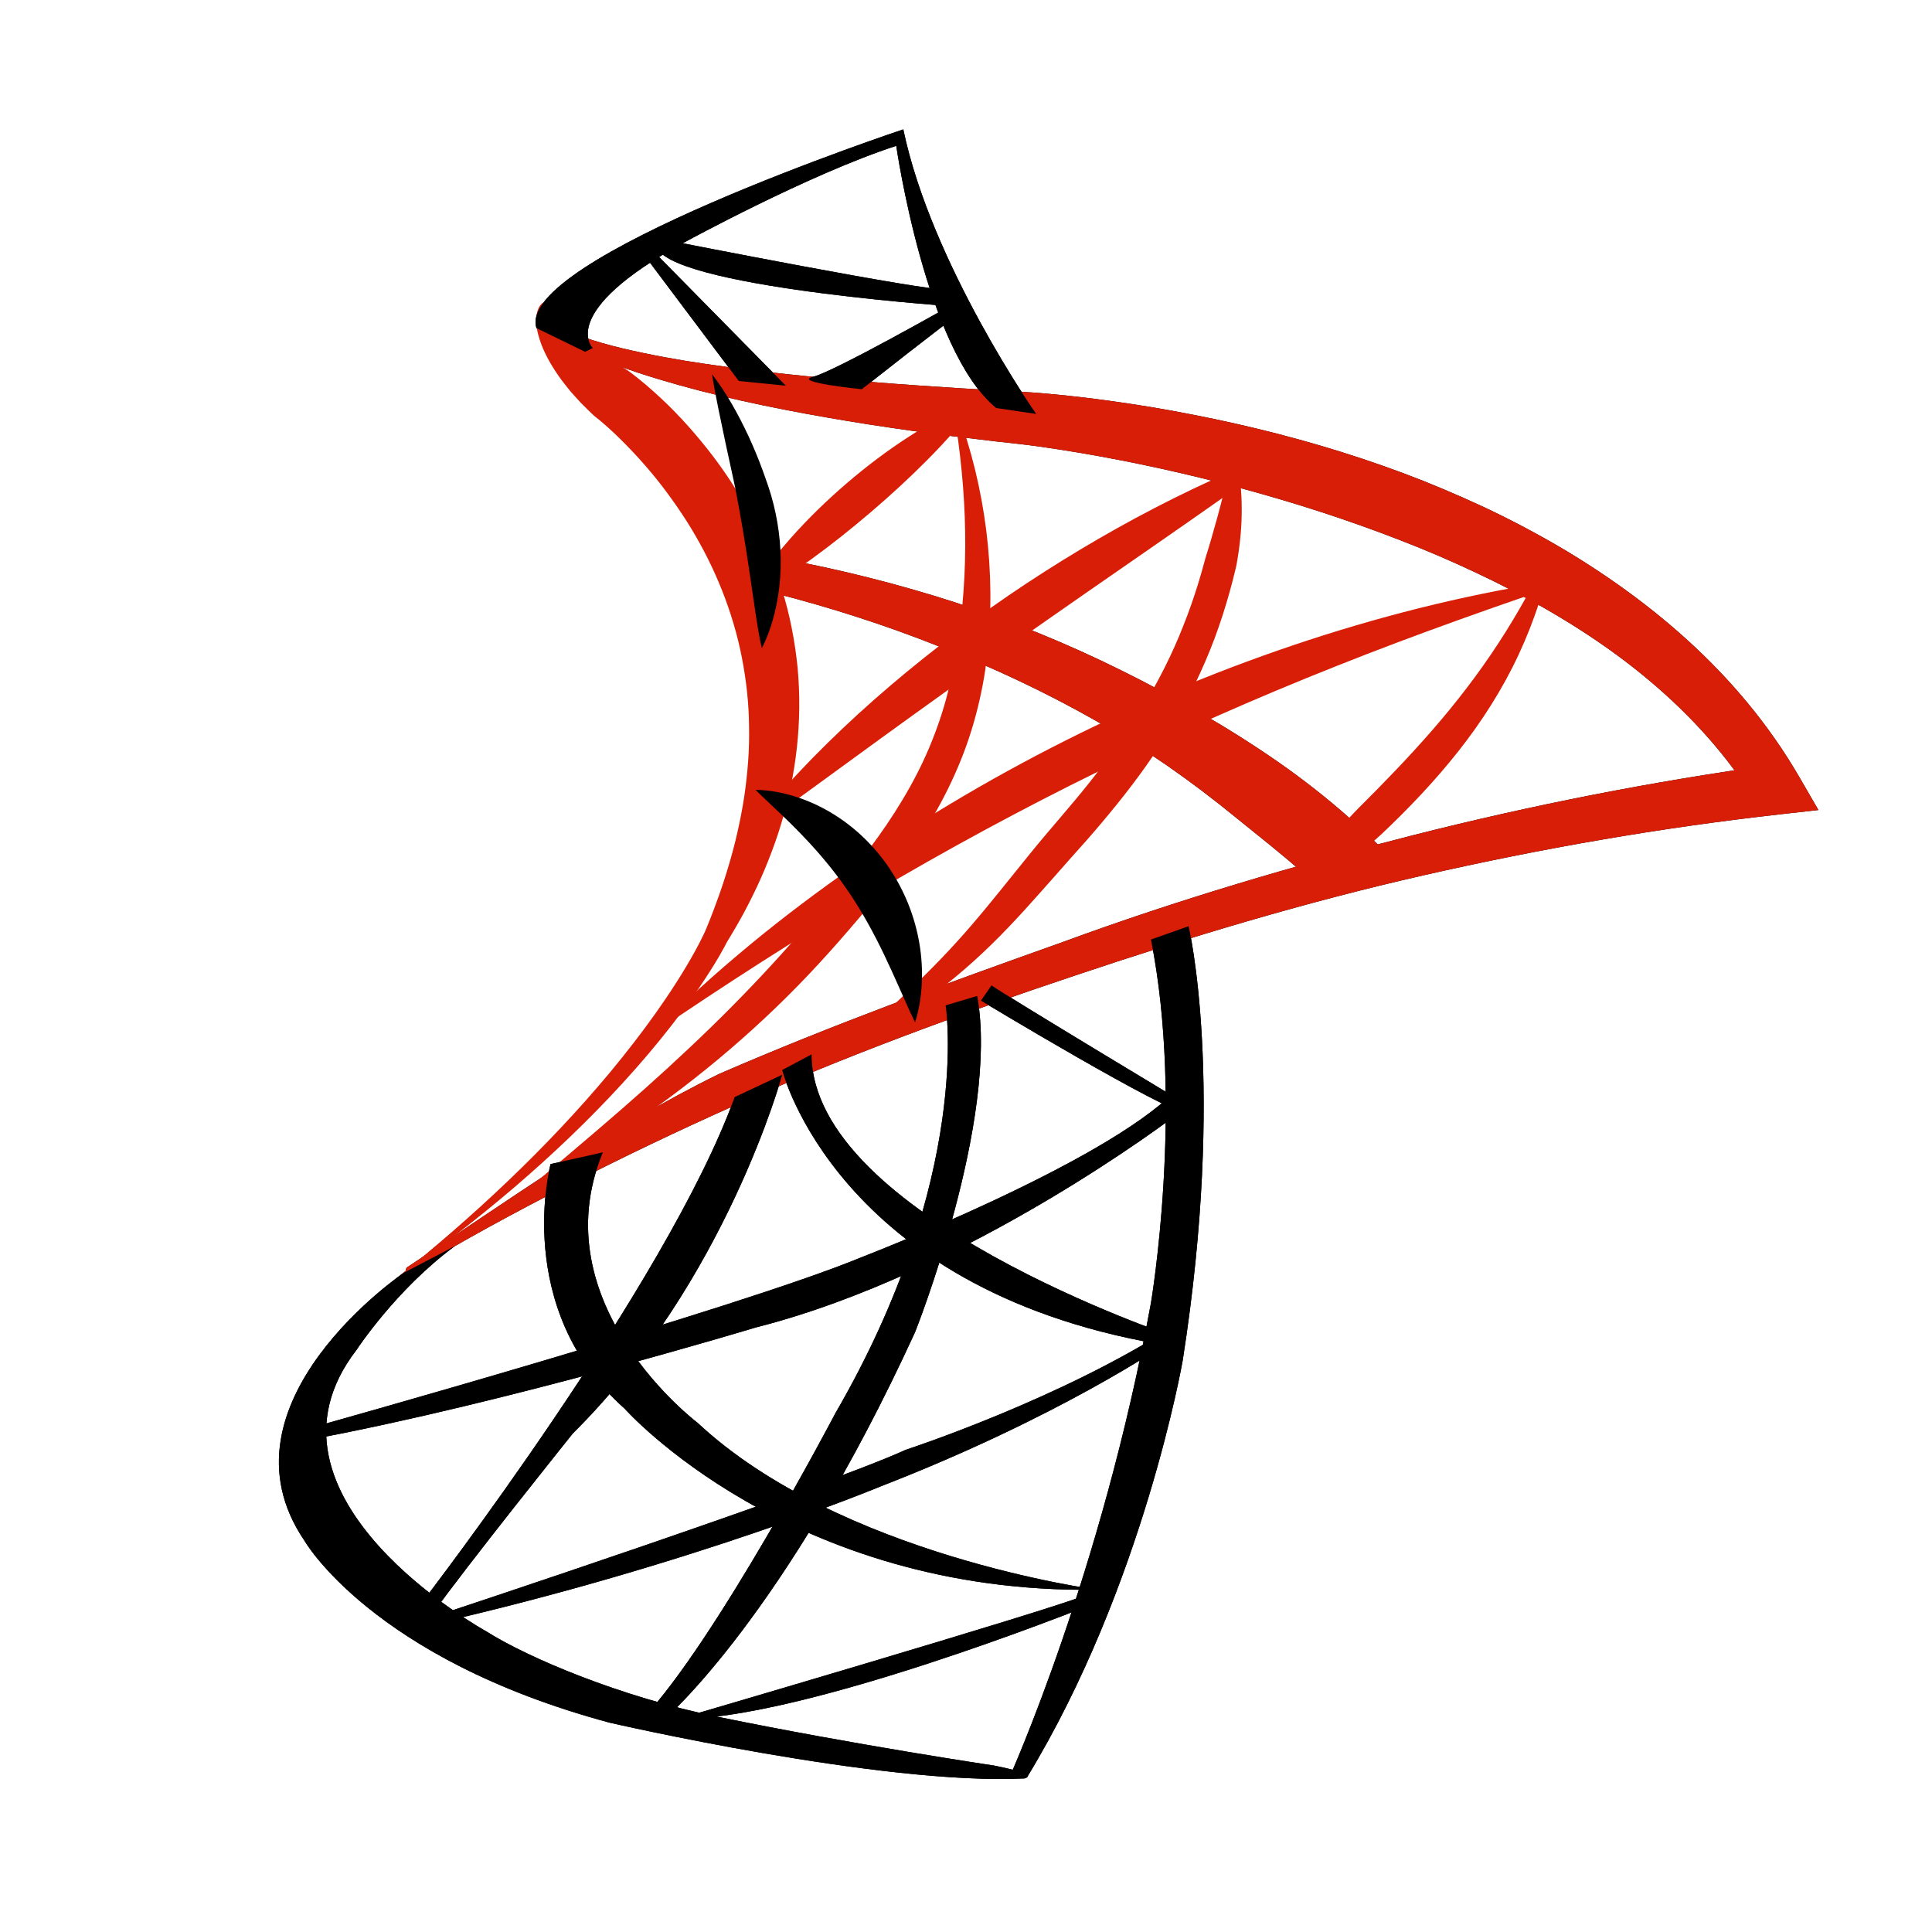
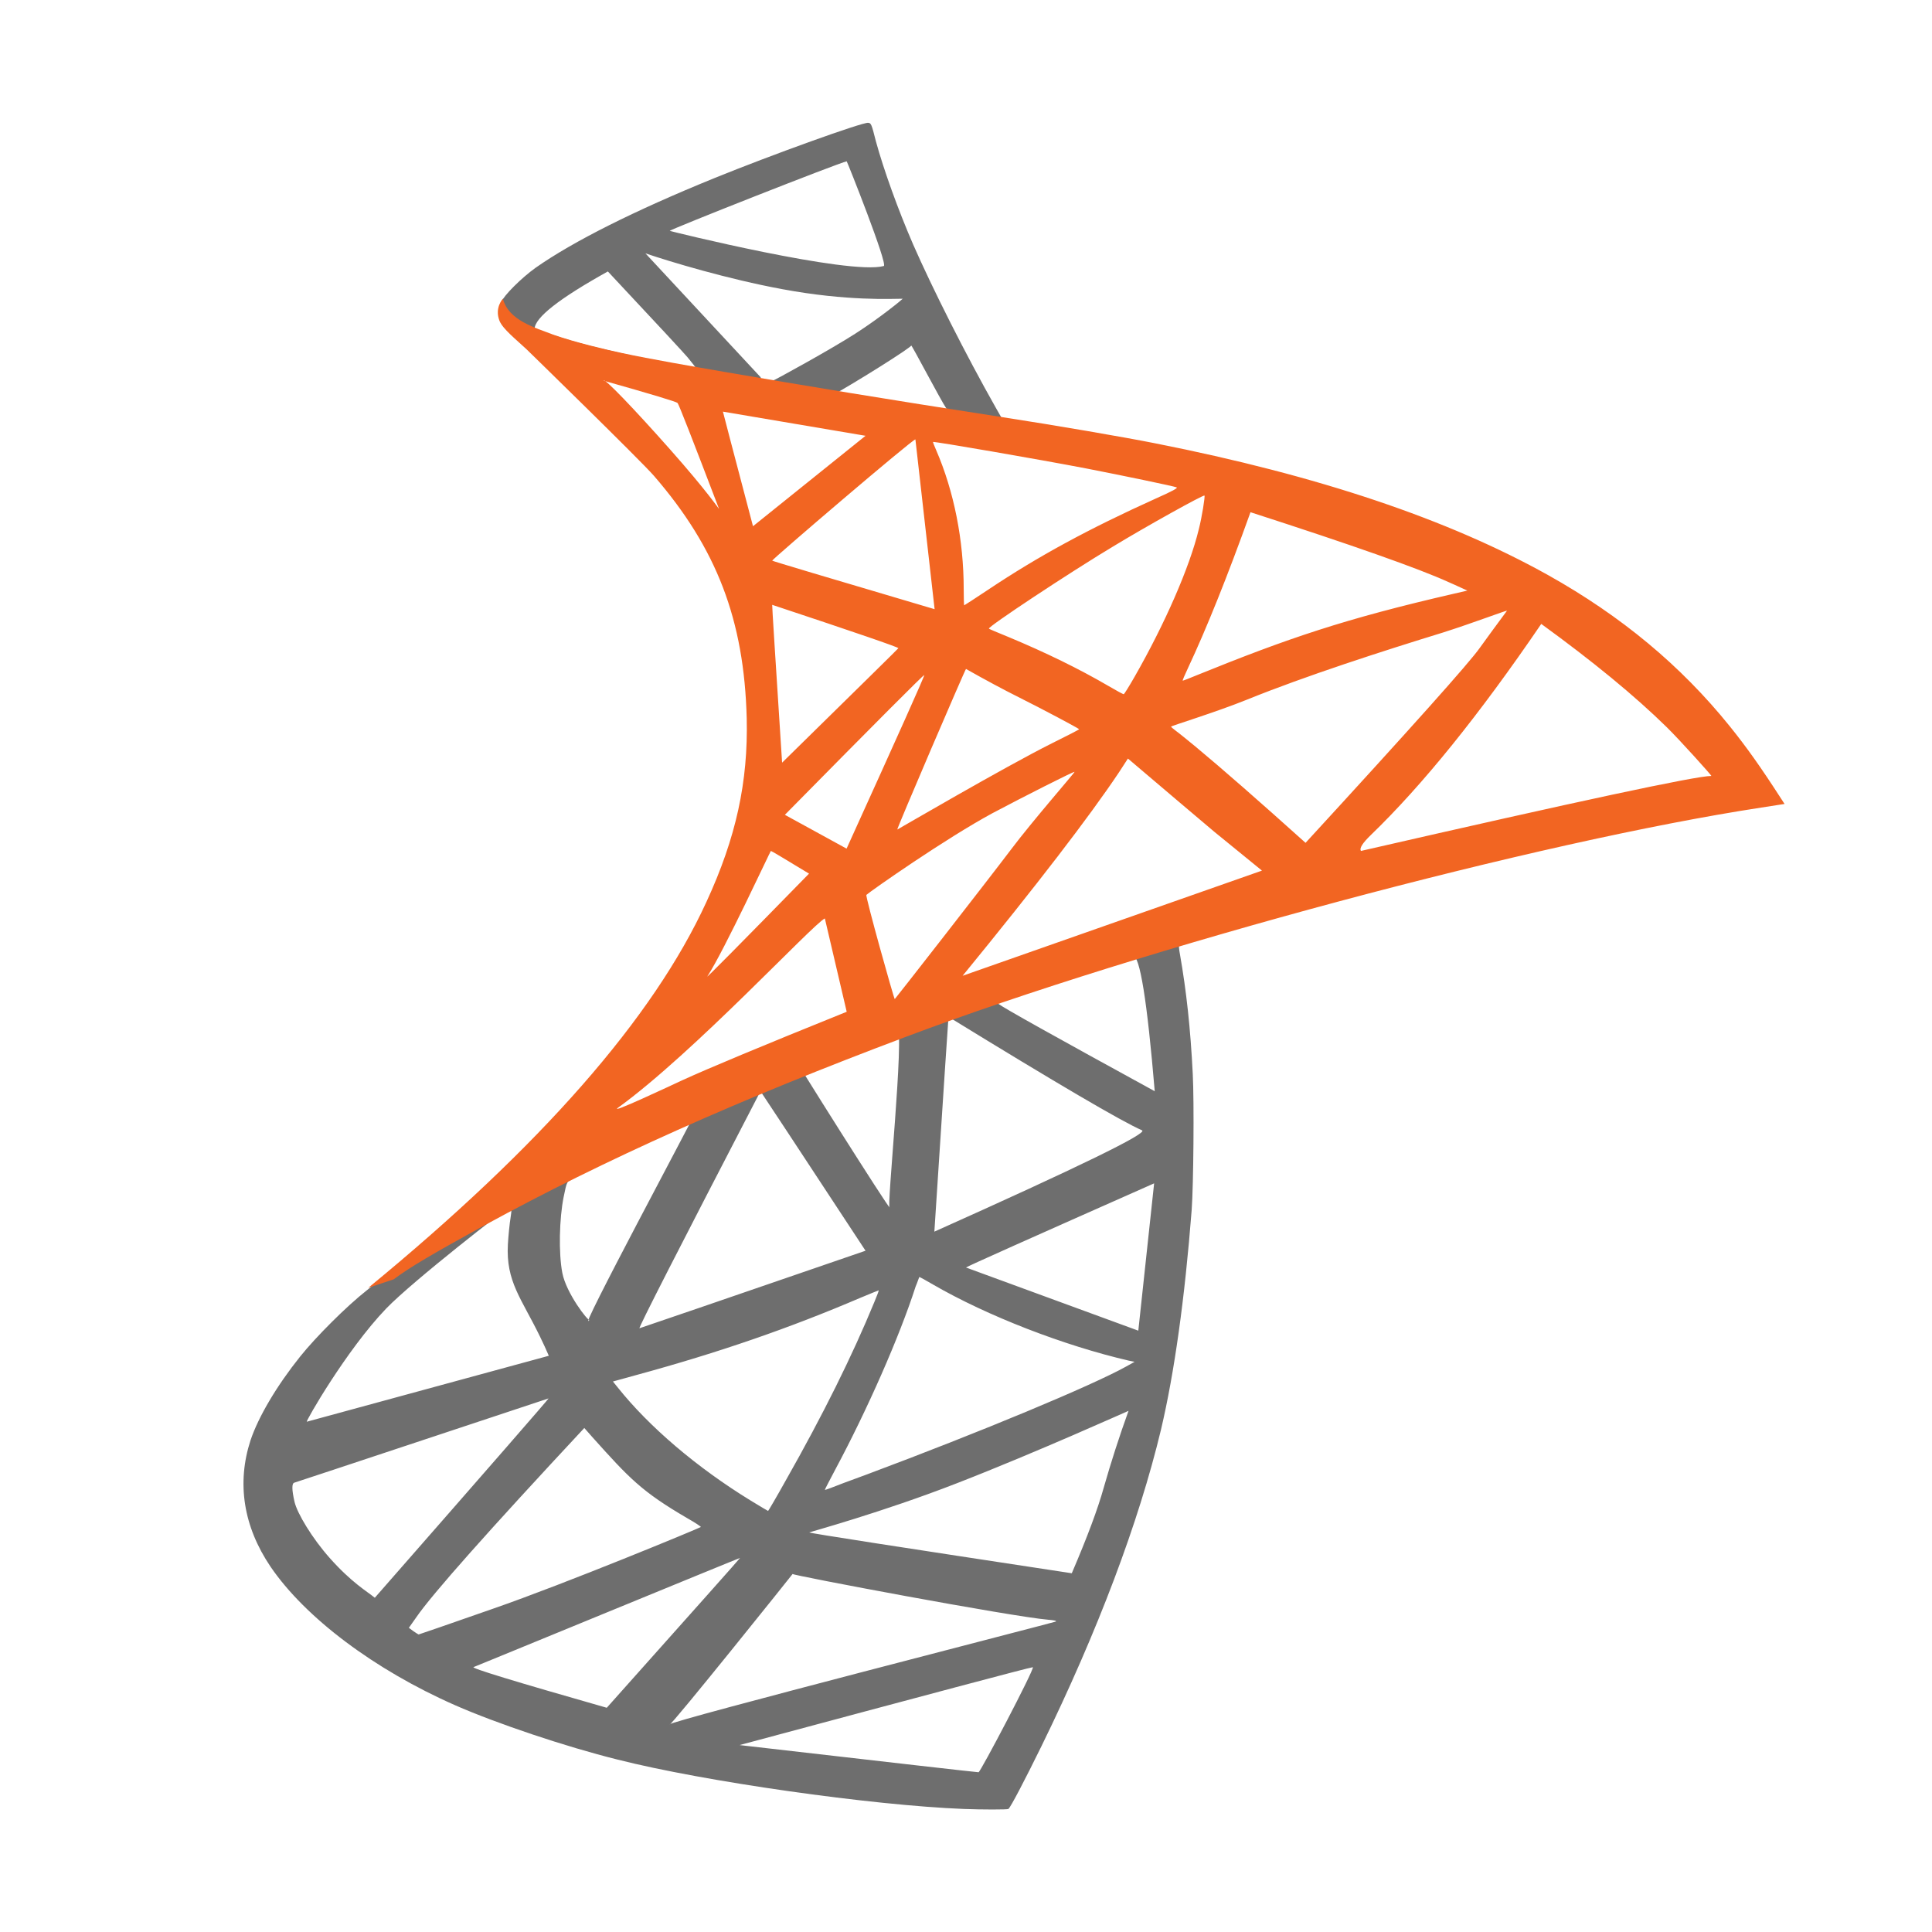
- <svg xmlns="http://www.w3.org/2000/svg" t="1677295931466" class="icon" viewBox="0 0 1024 1024" version="1.1" p-id="25588" width="200" height="200">
-   <path d="M215.846 671.657c54.004-35.684 107.171-74.018 165.288-102.444 60.464-26.253 120.071-47.82 182.395-70.003 60.822-22.361 122.782-40.591 185.705-56.6 62.935-15.947 126.791-28.496 191.238-37.383l-9.76 19.962c-14.888-24.35-34.334-45.821-56.344-64.332-22.02-18.564-46.653-34.11-72.414-47.6a497.77 497.77 0 0 0-19.584-9.685c-6.597-3.106-13.241-6.132-19.963-9.003a599.898 599.898 0 0 0-20.331-8.266 695.449 695.449 0 0 0-20.608-7.678c-27.652-9.841-55.948-18.185-84.619-25.233-28.659-7.003-57.794-12.756-86.917-16.841-3.636-0.498-7.247-0.97-10.797-1.349l-11.274-1.236a2146.98 2146.98 0 0 1-22.539-2.722c-15.023-1.862-30.02-4.012-44.999-6.311-29.939-4.727-59.814-10.263-89.313-17.815-7.368-1.917-14.71-3.951-22.012-6.155-7.301-2.205-14.569-4.561-21.728-7.285-7.159-2.713-14.259-5.65-21.132-9.179-3.424-1.788-6.796-3.715-10.028-5.926-1.614-1.111-3.196-2.288-4.697-3.616a27.685 27.685 0 0 1-2.167-2.143c-0.347-0.386-0.683-0.79-1.006-1.225a11.139 11.139 0 0 1-0.477-0.691l-0.232-0.388c-0.081-0.149-0.142-0.252-0.271-0.547a1.62 1.62 0 1 1 2.971-1.294c-0.026-0.083 0.031 0.018 0.078 0.066l0.166 0.193c0.121 0.135 0.257 0.276 0.4 0.415 0.286 0.279 0.601 0.555 0.932 0.822a23.997 23.997 0 0 0 2.122 1.519c1.484 0.962 3.066 1.832 4.69 2.633 3.253 1.602 6.669 2.955 10.136 4.177 6.931 2.464 14.076 4.447 21.288 6.168 14.442 3.405 29.1 6.078 43.857 8.208 29.503 4.34 59.261 7.279 89.071 9.662 14.902 1.23 29.833 2.21 44.766 3.183l22.415 1.309 11.216 0.625c3.95 0.212 7.823 0.513 11.665 0.833 15.366 1.279 30.547 3.217 45.704 5.485 15.153 2.25 30.215 5.067 45.224 8.19 29.998 6.318 59.705 14.396 88.786 24.637 7.262 2.579 14.496 5.261 21.674 8.104a633.708 633.708 0 0 1 21.366 9.004c7.068 3.145 14.1 6.396 21.039 9.854a530.944 530.944 0 0 1 20.593 10.872 434.182 434.182 0 0 1 39.592 24.811c12.771 8.993 25.085 18.719 36.728 29.26 23.299 21.032 43.896 45.489 59.789 72.911l10.27 17.718-20.028 2.244c-63.62 7.125-126.857 18.122-189.391 32.393-62.549 14.216-124.444 32.854-185.355 53.341-60.944 20.386-120.986 42.426-179.757 68.681-29.383 13.128-58.455 26.986-87.121 41.661-14.349 7.303-28.602 14.803-42.719 22.554-14.101 7.766-28.14 15.716-41.803 24.169l-0.029 0.018a1.623 1.623 0 0 1-1.749-2.732z" p-id="25589" />
-   <path d="M209.963 677.652c20.688-16.411 40.803-33.515 59.903-51.661 19.143-18.088 37.364-37.122 54.246-57.217 8.426-10.058 16.51-20.385 24.139-31.006 7.608-10.626 14.793-21.563 21.103-32.862a183.354 183.354 0 0 0 4.47-8.515l0.506-1.056 0.557-1.205 0.991-2.27 1.889-4.479a313.186 313.186 0 0 0 3.579-9.053 301.38 301.38 0 0 0 3.343-9.108 325.21 325.21 0 0 0 5.77-18.427c1.738-6.176 3.177-12.413 4.475-18.649a227.377 227.377 0 0 0 3.041-18.802c0.772-6.281 1.302-12.572 1.521-18.859 0.115-3.143 0.151-6.285 0.117-9.42-0.01-3.136-0.095-6.268-0.254-9.392a192.937 192.937 0 0 0-1.856-18.635c-3.512-24.695-11.826-48.505-23.843-70.371-5.981-10.957-12.992-21.366-20.633-31.296-7.681-9.896-16.184-19.212-25.226-27.776a175.341 175.341 0 0 0-6.899-6.159l-1.733-1.436-1.576-1.252c0.077 0.06-0.885-0.679-0.535-0.417l-0.117-0.102-0.233-0.204-0.466-0.407-0.948-0.874-1.88-1.762-3.716-3.564a282.594 282.594 0 0 1-3.577-3.748c-2.395-2.494-4.61-5.203-6.828-7.915-4.306-5.549-8.327-11.507-11.268-18.321-1.43-3.413-2.653-7.043-3.015-10.975-0.187-1.948-0.123-4.001 0.423-5.963 0.294-0.976 0.716-1.918 1.291-2.729 0.559-0.808 1.319-1.497 2.181-1.788-0.704 1.638-0.39 3.185 0.184 4.521 0.554 1.347 1.395 2.552 2.299 3.71 1.866 2.293 4.085 4.373 6.421 6.364 4.685 3.976 9.759 7.672 14.905 11.32 2.526 1.876 5.178 3.629 7.736 5.496 1.294 0.917 2.601 1.824 3.917 2.721l3.889 2.773 3.523 2.455 1.247 0.924 1.1 0.842 2.118 1.674a198.672 198.672 0 0 1 8.03 6.844c10.402 9.296 19.787 19.517 28.375 30.409 8.616 10.868 16.206 22.564 22.811 34.816 6.636 12.24 11.99 25.197 16.188 38.51 4.164 13.33 6.91 27.101 8.338 40.964 2.73 27.772-0.331 55.83-8.101 82.046-1.896 6.572-4.157 13.016-6.587 19.364-2.426 6.352-5.143 12.571-8.058 18.671a308.25 308.25 0 0 1-4.513 9.065 325.117 325.117 0 0 1-4.848 8.863l-2.528 4.382-1.267 2.135-0.513 1.027-0.6 1.157c-1.605 3.046-3.298 5.961-5.037 8.852-6.976 11.521-14.706 22.418-22.84 32.979-8.137 10.557-16.735 20.716-25.658 30.556-35.729 39.361-76.427 73.677-119.473 104.235z" p-id="25590" />
-   <path d="M690.811 462.863c-11.202-10.033-23.855-19.852-35.554-29.38-11.68-9.552-23.726-18.717-36.167-27.376-6.239-4.303-12.542-8.533-18.979-12.561a597.859 597.859 0 0 0-19.576-11.684c-26.471-14.997-54.155-28.04-82.668-39.175-28.453-11.315-57.758-20.741-87.595-28.368-29.823-7.76-27.023-23.895 4.021-18.259 31.023 5.783 61.779 13.468 91.98 23.226 30.136 9.932 59.694 21.938 88.283 36.152a624.38 624.38 0 0 1 21.287 11.007c7.038 3.795 14.057 7.649 20.979 11.689 13.88 8.018 27.484 16.59 40.701 25.777 13.191 9.221 25.917 19.161 37.968 29.873a391.554 391.554 0 0 1 17.569 16.581" p-id="25591" />
-   <path d="M504.265 210.272c7.783 20.086 13.193 41.187 16.299 62.71 3.1 21.525 3.785 43.508 1.912 65.352a297.933 297.933 0 0 1-1.9 16.374 214.153 214.153 0 0 1-1.403 8.137 249.382 249.382 0 0 1-1.724 8.121c-2.505 10.788-5.811 21.432-10.021 31.704-4.19 10.278-9.157 20.225-14.752 29.741-5.613 9.508-11.797 18.612-18.305 27.395-6.501 8.792-13.396 17.21-20.378 25.483-7.015 8.273-14.046 16.353-21.409 24.36-14.654 15.997-30.276 31.101-46.621 45.297-16.339 14.21-33.456 27.443-51.069 39.884a713.556 713.556 0 0 1-26.824 18.032 1231.056 1231.056 0 0 1-13.691 8.56c-4.612 2.777-9.218 5.555-13.899 8.215l12.484-10.215c4.177-3.373 8.331-6.772 12.459-10.198a1921.952 1921.952 0 0 0 24.653-20.604c16.29-13.859 32.193-28.084 47.546-42.809a789.044 789.044 0 0 0 44.143-45.921c3.516-3.964 6.976-7.995 10.467-12.047 3.489-4.036 6.954-8.08 10.37-12.151 6.84-8.134 13.449-16.402 19.757-24.824 6.299-8.429 12.219-17.076 17.55-26.025 5.357-8.931 10.134-18.162 14.155-27.707 4.007-9.548 7.361-19.368 9.895-29.436a234.407 234.407 0 0 0 1.772-7.585c0.542-2.582 1.021-4.99 1.513-7.687a294.292 294.292 0 0 0 2.503-15.502c2.848-20.812 3.639-41.967 2.602-63.149-1.024-21.194-3.927-42.38-8.084-63.505zM654.02 238.096c0.518 2.054 0.892 4.13 1.276 6.211 0.327 2.083 0.623 4.175 0.888 6.277 0.492 4.202 0.758 8.433 0.847 12.671a159.8 159.8 0 0 1-1.553 25.397c-0.272 2.107-0.622 4.201-0.985 6.293l-0.568 3.133-0.146 0.783-0.037 0.196-0.048 0.217-0.089 0.377-0.355 1.51c-0.983 4.118-2.055 8.2-3.201 12.268a305.387 305.387 0 0 1-7.876 24.147c-6.003 15.864-13.405 31.254-22.155 45.773-8.718 14.542-18.58 28.298-29.112 41.369a580.201 580.201 0 0 1-16.155 19.239l-8.222 9.268-8.147 9.285c-5.462 6.183-10.864 12.463-16.47 18.629a647.404 647.404 0 0 1-8.477 9.225 474.458 474.458 0 0 1-8.775 9.014 324.52 324.52 0 0 1-38.248 32.636c-6.761 4.911-13.643 9.618-20.685 14.061a599.722 599.722 0 0 1-10.618 6.553c-3.593 2.097-7.168 4.209-10.821 6.199l9.5-8.051a724.68 724.68 0 0 0 9.454-8.048c6.244-5.421 12.45-10.848 18.486-16.427 12.113-11.12 23.596-22.724 34.324-35.011 10.743-12.269 20.933-25.157 31.472-37.996 2.617-3.221 5.307-6.392 7.984-9.578 2.676-3.174 5.42-6.377 8.074-9.454 5.335-6.216 10.599-12.472 15.667-18.857 10.133-12.769 19.664-25.921 28.028-39.733 8.354-13.812 15.638-28.22 21.504-43.251a291.694 291.694 0 0 0 7.984-22.877 337.49 337.49 0 0 0 3.316-11.68l0.398-1.5 0.1-0.375 0.1-0.34 0.219-0.725 0.86-2.906 1.649-5.834c2.136-7.801 4.107-15.67 5.84-23.667a524.034 524.034 0 0 0 2.471-12.092c0.412-2.032 0.794-4.076 1.145-6.13l1.157-6.199zM822.932 290.223c-3.896 19.357-10.441 38.246-19.119 56.222-8.687 17.978-19.675 34.894-32.108 50.501-12.437 15.627-26.202 30.026-40.509 43.656-7.143 6.636-14.486 13.05-22.189 19.208a221.19 221.19 0 0 1-11.889 8.92c-4.093 2.849-8.298 5.586-12.806 7.972 2.541-4.421 5.308-8.567 8.153-12.638 2.847-4.068 5.8-8.029 8.868-11.893 6.117-7.736 12.646-15.163 19.583-22.159 13.807-13.665 27.259-27.554 39.798-42.145 12.549-14.581 24.136-29.908 34.447-46.224a393.993 393.993 0 0 0 14.589-25.138c4.585-8.592 8.915-17.377 13.182-26.282z" p-id="25592" />
-   <path d="M345.965 547.814c33.042-32.345 69.5-61.194 107.723-87.398 38.283-26.148 78.514-49.519 120.168-69.979 41.652-20.465 84.758-37.989 128.859-52.278 44.111-14.228 89.215-25.373 134.961-32.052-44.042 13.988-87.524 28.726-130.216 45.387a1606.714 1606.714 0 0 0-125.675 55.097 1600.647 1600.647 0 0 0-120.477 65.695c-39.289 23.588-77.555 48.94-115.343 75.528zM393.713 444.275a383.308 383.308 0 0 1 14.563-17.172c4.999-5.596 10.141-11.057 15.365-16.442 10.466-10.75 21.354-21.084 32.536-31.091 22.4-19.971 46.024-38.562 70.553-55.831a836.583 836.583 0 0 1 76.195-47.736c13.12-7.242 26.423-14.146 39.945-20.604 6.768-3.216 13.57-6.355 20.448-9.339a446.32 446.32 0 0 1 20.835-8.515 987.665 987.665 0 0 1-18.4 12.902l-18.481 12.625-36.948 24.996c-24.595 16.627-49.021 33.367-73.24 50.387a3321.594 3321.594 0 0 0-71.992 52.044c-11.912 8.828-23.761 17.766-35.621 26.754l-17.811 13.515a1597.439 1597.439 0 0 1-17.947 13.507zM394.681 318.676c1.843-3.003 3.827-5.863 5.873-8.676 2.037-2.817 4.156-5.553 6.308-8.26 4.318-5.397 8.851-10.586 13.516-15.641 9.362-10.074 19.302-19.556 29.712-28.485a363.39 363.39 0 0 1 32.68-25.008c5.703-3.84 11.517-7.531 17.503-10.982 3.002-1.715 6.025-3.397 9.116-4.987 3.085-1.597 6.214-3.131 9.461-4.503-2.156 2.79-4.425 5.426-6.72 8.021-2.288 2.605-4.634 5.128-6.985 7.641-4.72 5.001-9.559 9.832-14.452 14.583-9.814 9.467-19.885 18.567-30.198 27.384-10.311 8.819-20.847 17.371-31.695 25.625-5.44 4.109-10.947 8.157-16.598 12.07-2.835 1.947-5.68 3.887-8.595 5.762-2.906 1.879-5.851 3.734-8.926 5.456z" p-id="25593" />
-   <path d="M377.385 198.376c7.314 10.42 13.067 21.728 18.192 33.278 2.505 5.8 4.857 11.673 6.954 17.642 0.531 1.49 1.042 2.987 1.542 4.489 0.529 1.601 1.014 2.927 1.52 4.539 0.979 3.108 1.859 6.175 2.617 9.317 3.056 12.519 4.389 25.521 3.754 38.388a123.34 123.34 0 0 1-2.46 19.107c-1.343 6.278-3.107 12.454-5.732 18.401-1.064-6.414-1.678-12.653-2.379-18.819a1281.01 1281.01 0 0 0-2.105-18.259c-1.469-12.039-3.251-23.862-5.484-35.695l-1.735-8.858c-0.27-1.405-0.624-3.078-0.93-4.478l-1.037-4.493c-1.406-5.988-2.791-12.004-4.25-18.017-2.814-12.069-5.852-24.104-8.467-36.542zM400.461 418.669c3.467 0.23 6.864 0.806 10.224 1.573 3.365 0.756 6.67 1.755 9.938 2.907 6.52 2.334 12.803 5.438 18.746 9.173 11.894 7.464 22.255 17.681 30.145 29.499 7.903 11.82 13.317 25.195 15.93 38.873 1.309 6.843 1.981 13.755 1.945 20.638-0.039 3.445-0.206 6.874-0.597 10.289-0.379 3.412-0.928 6.805-1.798 10.171-1.359-3.2-2.545-6.363-3.734-9.485l-3.545-9.241c-2.362-6.078-4.739-12.002-7.301-17.747-5.113-11.491-10.798-22.307-17.533-32.398-6.715-10.105-14.476-19.442-23.241-28.313-4.378-4.444-9.038-8.73-13.914-12.995-2.432-2.145-4.94-4.247-7.484-6.394-2.553-2.137-5.163-4.266-7.781-6.55zM213.98 674.63s-101.966 69.187-52.733 141.79c0 0 35.523 62.631 161.722 96.598 0 0 144.272 33.34 219.991 29.601 0 0 9.038-1.869-16.203-6.854 0 0-72.877-10.811-146.453-25.862-51.476-10.532-100.322-31.201-122.46-45.183 0 0-129.315-71.046-68.864-149.258 0 0 20.914-32.032 52.056-54.967" p-id="25594" />
-   <path d="M535.012 942.074s48.847-108.205 75.021-251.542c0 0 17.688-104.204 0-192.57l19.944-7.041s19.941 83.071-3.116 230.147c0 0-20.753 119.558-82.45 220.829" p-id="25595" />
-   <path d="M542.96 941.841s-1.385 0.233-3.722 0.233c-3.706 0-3.725-1.792-3.725-1.792M165.298 756.591s225.6-62.942 291.66-90.364c0 0 127.756-49.232 165.772-87.871v13.088s-109.256 83.509-222.27 112.177c0 0-131.71 39.884-235.163 59.205v-6.235z" p-id="25596" />
-   <path d="M224.502 848.203s129.095-167.642 164.884-266.732l25.194-11.84S384.845 679.34 303.65 759.708c0 0-57.958 72.292-74.162 95.351l-4.986-6.856zM501.206 532.861s14.539 90.365-58.479 216.252c0 0-63.669 121.524-102.308 162.034h11.841s63.547-54.22 132.733-205.034c0 0 44.714-112.178 32.958-178.237l-16.745 4.985zM359.115 911.147s196.478-57.505 215.629-65.438v6.232c0 0.001-149.569 59.83-215.629 59.206z" p-id="25597" />
-   <path d="M581.599 842.594s-136.481-18.072-211.889-88.495c0 0-83.509-62.943-50.167-143.337l-27.733 6.232s-20.566 76.654 39.262 129.626c-0.001 0 87.247 98.466 250.527 95.974zM414.58 567.138s28.667 115.293 199.425 145.207l8.726-3.74s-192.562-64.189-192.562-149.777l-15.589 8.31z" p-id="25598" />
-   <path d="M235.098 855.059s199.9-66.06 244.919-86.626c0 0 82.264-26.798 142.714-66.059l-4.985 9.971s-56.089 38.639-150.815 75.407c0 0-100.336 41.755-236.819 72.915l4.986-5.608zM519.92 530.369s99.071 59.827 110.913 60.451v-4.363s-96.444-57.958-105.322-64.19l-5.591 8.102zM549.186 219.389s-55.458-79.146-70.416-150.815c0 0-206.281 68.553-194.44 105.322l25.76 12.556 4.154-1.961s-19.942-18.696 48.61-56.089c0 0 66.06-36.146 112.177-51.103 0 0 15.58 108.438 52.973 138.975l21.182 3.115z" p-id="25599" />
-   <path d="M341.042 134.633l50.526 67.306 24.944 2.493-75.47-76.654z" p-id="25600" />
-   <path d="M501.206 162.054s-160.164-11.217-153.309-34.276h8.102s136.751 26.976 145.207 25.552v8.724zM456.766 206.301s48.179-37.954 50.048-38.607l-3.116-5.64s-61.386 34.808-72.759 37.658c-11.374 2.851 25.827 6.589 25.827 6.589z" p-id="25601" />
-   <path d="M215.846 671.657c54.004-35.684 107.171-74.018 165.288-102.444 60.464-26.253 120.071-47.82 182.395-70.003 60.822-22.361 122.782-40.591 185.705-56.6 62.935-15.947 126.791-28.496 191.238-37.383l-9.76 19.962c-14.888-24.35-34.334-45.821-56.344-64.332-22.02-18.564-46.653-34.11-72.414-47.6a497.77 497.77 0 0 0-19.584-9.685c-6.597-3.106-13.241-6.132-19.963-9.003a599.898 599.898 0 0 0-20.331-8.266 695.449 695.449 0 0 0-20.608-7.678c-27.652-9.841-55.948-18.185-84.619-25.233-28.659-7.003-57.794-12.756-86.917-16.841-3.636-0.498-7.247-0.97-10.797-1.349l-11.274-1.236a2146.98 2146.98 0 0 1-22.539-2.722c-15.023-1.862-30.02-4.012-44.999-6.311-29.939-4.727-59.814-10.263-89.313-17.815-7.368-1.917-14.71-3.951-22.012-6.155-7.301-2.205-14.569-4.561-21.728-7.285-7.159-2.713-14.259-5.65-21.132-9.179-3.424-1.788-6.796-3.715-10.028-5.926-1.614-1.111-3.196-2.288-4.697-3.616a27.685 27.685 0 0 1-2.167-2.143c-0.347-0.386-0.683-0.79-1.006-1.225a11.139 11.139 0 0 1-0.477-0.691l-0.232-0.388c-0.081-0.149-0.142-0.252-0.271-0.547a1.62 1.62 0 1 1 2.971-1.294c-0.026-0.083 0.031 0.018 0.078 0.066l0.166 0.193c0.121 0.135 0.257 0.276 0.4 0.415 0.286 0.279 0.601 0.555 0.932 0.822a23.997 23.997 0 0 0 2.122 1.519c1.484 0.962 3.066 1.832 4.69 2.633 3.253 1.602 6.669 2.955 10.136 4.177 6.931 2.464 14.076 4.447 21.288 6.168 14.442 3.405 29.1 6.078 43.857 8.208 29.503 4.34 59.261 7.279 89.071 9.662 14.902 1.23 29.833 2.21 44.766 3.183l22.415 1.309 11.216 0.625c3.95 0.212 7.823 0.513 11.665 0.833 15.366 1.279 30.547 3.217 45.704 5.485 15.153 2.25 30.215 5.067 45.224 8.19 29.998 6.318 59.705 14.396 88.786 24.637 7.262 2.579 14.496 5.261 21.674 8.104a633.708 633.708 0 0 1 21.366 9.004c7.068 3.145 14.1 6.396 21.039 9.854a530.944 530.944 0 0 1 20.593 10.872 434.182 434.182 0 0 1 39.592 24.811c12.771 8.993 25.085 18.719 36.728 29.26 23.299 21.032 43.896 45.489 59.789 72.911l10.27 17.718-20.028 2.244c-63.62 7.125-126.857 18.122-189.391 32.393-62.549 14.216-124.444 32.854-185.355 53.341-60.944 20.386-120.986 42.426-179.757 68.681-29.383 13.128-58.455 26.986-87.121 41.661-14.349 7.303-28.602 14.803-42.719 22.554-14.101 7.766-28.14 15.716-41.803 24.169l-0.029 0.018a1.623 1.623 0 0 1-1.749-2.732z" fill="#d81e06" p-id="25602" />
-   <path d="M209.963 677.652c41.157-33.063 79.92-69.152 113.493-109.449 8.364-10.084 16.385-20.433 23.952-31.061 7.543-10.635 14.661-21.577 20.888-32.849a181.168 181.168 0 0 0 4.4-8.473l1.057-2.271 0.956-2.286 1.811-4.49a309.195 309.195 0 0 0 3.422-9.077 297.476 297.476 0 0 0 3.198-9.113 337.505 337.505 0 0 0 5.489-18.396c1.652-6.155 2.99-12.367 4.214-18.561a224.385 224.385 0 0 0 2.809-18.658c0.702-6.223 1.173-12.449 1.331-18.663 0.085-3.106 0.092-6.209 0.031-9.306-0.033-3.095-0.14-6.185-0.318-9.267a189.717 189.717 0 0 0-1.964-18.362c-3.604-24.317-11.887-47.708-23.759-69.25-5.903-10.798-12.843-21.048-20.365-30.862-7.569-9.773-15.963-18.979-24.838-27.453a174.746 174.746 0 0 0-6.759-6.075l-1.686-1.406-1.482-1.188c0.106 0.081-1.082-0.831-0.637-0.496l-0.115-0.103-0.231-0.206-0.462-0.414-0.945-0.897-1.87-1.811-3.696-3.662-3.535-3.875c-2.375-2.572-4.537-5.397-6.716-8.212-4.201-5.783-8.093-12.021-10.82-19.185-1.318-3.587-2.418-7.409-2.595-11.542-0.101-2.046 0.081-4.204 0.753-6.241 0.363-1.011 0.828-1.993 1.505-2.808 0.654-0.811 1.506-1.478 2.423-1.709-0.584 1.762-0.026 3.268 0.639 4.522 0.68 1.271 1.639 2.372 2.629 3.432 2.051 2.092 4.394 3.979 6.841 5.796 4.9 3.625 10.104 7.044 15.353 10.458 2.564 1.773 5.27 3.408 7.849 5.198l3.958 2.594 3.911 2.675 3.442 2.293 1.311 0.968 1.13 0.863 2.166 1.703a202.806 202.806 0 0 1 8.169 6.928c10.57 9.387 20.062 19.719 28.763 30.734 8.736 10.982 16.397 22.838 23.08 35.25 6.721 12.396 12.093 25.551 16.321 39.05 4.184 13.521 6.898 27.496 8.289 41.545 2.614 28.153-0.677 56.531-8.782 82.9-1.97 6.613-4.333 13.083-6.848 19.452-2.511 6.374-5.327 12.602-8.339 18.702a306.657 306.657 0 0 1-4.658 9.061 327.575 327.575 0 0 1-5.004 8.84l-2.606 4.37-1.301 2.118-1.119 2.175c-1.632 3.072-3.347 5.995-5.107 8.893-7.058 11.548-14.855 22.44-23.054 32.993-8.199 10.549-16.86 20.686-25.844 30.5-17.956 19.641-37.226 37.955-57.332 55.201a801.43 801.43 0 0 1-62.796 48.463z" fill="#d81e06" p-id="25603" />
-   <path d="M690.811 462.863c-11.202-10.033-23.855-19.852-35.554-29.38-11.68-9.552-23.726-18.717-36.167-27.376-6.239-4.303-12.542-8.533-18.979-12.561a597.859 597.859 0 0 0-19.576-11.684c-26.471-14.997-54.155-28.04-82.668-39.175-28.453-11.315-57.758-20.741-87.595-28.368-29.823-7.76-27.023-23.895 4.021-18.259 31.023 5.783 61.779 13.468 91.98 23.226 30.136 9.932 59.694 21.938 88.283 36.152a624.38 624.38 0 0 1 21.287 11.007c7.038 3.795 14.057 7.649 20.979 11.689 13.88 8.018 27.484 16.59 40.701 25.777 13.191 9.221 25.917 19.161 37.968 29.873a391.554 391.554 0 0 1 17.569 16.581" fill="#d81e06" p-id="25604" />
-   <path d="M504.265 210.272c8.23 19.958 13.948 41.048 17.311 62.613a281.744 281.744 0 0 1 2.469 65.623 298.03 298.03 0 0 1-1.825 16.481c-0.375 2.582-0.886 5.504-1.393 8.193a245.919 245.919 0 0 1-1.716 8.188c-2.502 10.876-5.801 21.622-10.037 31.982-4.21 10.369-9.201 20.403-14.825 29.992-5.648 9.578-11.865 18.737-18.398 27.563-6.525 8.837-13.455 17.274-20.455 25.565-7.036 8.293-14.069 16.366-21.479 24.381-14.725 16.011-30.459 31.089-46.925 45.221-16.46 14.145-33.728 27.258-51.503 39.521a661.29 661.29 0 0 1-27.092 17.716 1221.997 1221.997 0 0 1-13.843 8.358c-4.669 2.697-9.327 5.403-14.073 7.968l24.617-20.859a2431.026 2431.026 0 0 0 24.386-20.923c16.127-14.034 31.881-28.382 47.111-43.169a828.927 828.927 0 0 0 43.838-45.999c3.495-3.96 6.938-7.99 10.421-12.042 3.481-4.033 6.939-8.071 10.345-12.135a573.112 573.112 0 0 0 19.681-24.744c6.273-8.385 12.16-16.977 17.458-25.855 5.328-8.86 10.081-18.002 14.081-27.457 3.982-9.458 7.342-19.177 9.879-29.155a230.665 230.665 0 0 0 1.778-7.52c0.546-2.57 1.021-4.922 1.525-7.631a295.142 295.142 0 0 0 2.579-15.396c2.967-20.684 3.939-41.738 3.158-62.878-0.768-21.152-3.362-42.347-7.073-63.602zM654.02 238.096c2.406 8.22 3.54 16.717 3.97 25.251 0.398 8.536 0.044 17.126-1.024 25.611-0.237 2.126-0.563 4.238-0.905 6.348l-0.531 3.162-0.138 0.789-0.033 0.198-0.05 0.225-0.088 0.378-0.35 1.511a310.785 310.785 0 0 1-3.186 12.34 307.855 307.855 0 0 1-7.864 24.303c-6.02 15.967-13.436 31.479-22.234 46.085-8.762 14.632-18.667 28.462-29.248 41.57a572.384 572.384 0 0 1-16.213 19.286l-8.241 9.245-8.168 9.25c-10.93 12.319-21.915 24.936-33.998 36.728a314.736 314.736 0 0 1-38.731 32.343 373.459 373.459 0 0 1-20.948 13.78 357.946 357.946 0 0 1-21.753 12.328c12.455-11.08 24.957-21.916 36.863-33.229 11.941-11.279 23.257-22.964 33.842-35.304 10.596-12.322 20.698-25.239 31.193-38.135 2.603-3.238 5.293-6.415 7.964-9.615 2.671-3.183 5.418-6.41 8.057-9.477 5.314-6.208 10.563-12.445 15.607-18.81 10.083-12.732 19.574-25.81 27.895-39.532 8.304-13.725 15.574-28.012 21.423-42.94a289.39 289.39 0 0 0 7.998-22.721 341.978 341.978 0 0 0 3.33-11.608l0.403-1.498 0.102-0.375 0.026-0.093c0.009-0.039 0.002 0.001 0.02-0.059l0.055-0.179 0.228-0.718 0.897-2.877 1.73-5.779c2.254-7.726 4.402-15.517 6.368-23.453 1.998-7.938 3.735-16.007 5.732-24.329zM822.932 290.223c-3.33 19.547-9.583 38.631-18.054 56.813-8.486 18.183-19.401 35.294-31.819 51.028-12.424 15.755-26.229 30.216-40.597 43.842-7.168 6.592-14.612 12.882-22.511 18.844-3.939 2.983-8.016 5.854-12.26 8.554-4.248 2.697-8.631 5.262-13.38 7.397 2.298-4.671 4.889-8.992 7.58-13.212a197.146 197.146 0 0 1 8.496-12.259c5.923-7.931 12.35-15.483 19.262-22.523 13.745-13.669 27.159-27.496 39.711-41.958 12.563-14.455 24.224-29.585 34.734-45.696 10.567-16.088 19.774-33.202 28.838-50.83z" fill="#d81e06" p-id="25605" />
-   <path d="M345.965 547.814a554.561 554.561 0 0 1 25.007-24.114c8.562-7.806 17.35-15.363 26.277-22.762 17.879-14.767 36.438-28.729 55.501-41.985 38.164-26.459 78.401-50.008 120.13-70.507 41.727-20.505 84.978-37.926 129.251-51.931 22.144-6.98 44.542-13.115 67.147-18.258 11.308-2.555 22.654-4.9 34.056-6.94a594.59 594.59 0 0 1 34.343-5.212l-32.763 11.264c-10.886 3.781-21.745 7.563-32.546 11.472-21.612 7.778-43.068 15.82-64.323 24.294-42.53 16.878-84.302 35.349-125.282 55.445-40.977 20.104-81.146 41.848-120.515 65.167-19.703 11.632-39.191 23.681-58.536 36.055-19.37 12.348-38.491 25.146-57.747 38.012zM393.713 444.275c9.035-12.098 18.943-23.434 29.211-34.426 10.293-10.968 21.066-21.47 32.155-31.625 22.229-20.251 45.81-38.995 70.375-56.296a759.91 759.91 0 0 1 76.561-47.41c13.221-7.112 26.646-13.838 40.313-20.063 6.844-3.096 13.723-6.107 20.693-8.933a383.03 383.03 0 0 1 21.133-7.977c-11.965 9.213-24.18 17.829-36.34 26.475-12.179 8.606-24.398 17.063-36.577 25.538-24.396 16.885-48.696 33.723-72.875 50.714a5613.08 5613.08 0 0 0-72.171 51.577l-36 26.22-18.112 13.153a989.284 989.284 0 0 1-18.366 13.053zM394.681 318.676c1.69-3.162 3.557-6.145 5.497-9.073 1.928-2.933 3.958-5.767 6.025-8.568 4.152-5.583 8.573-10.903 13.13-16.087 9.161-10.32 19.057-19.883 29.473-28.832 10.428-8.937 21.396-17.241 32.981-24.723a248.85 248.85 0 0 1 17.886-10.531c3.083-1.617 6.188-3.195 9.378-4.66 3.183-1.474 6.417-2.872 9.798-4.069-2.021 2.964-4.184 5.736-6.381 8.455-2.19 2.729-4.453 5.356-6.722 7.967a360.601 360.601 0 0 1-14.071 15.035c-9.607 9.7-19.605 18.857-29.898 27.669-10.304 8.8-20.885 17.27-31.935 25.277-5.548 3.979-11.166 7.897-16.984 11.624-2.919 1.854-5.854 3.696-8.877 5.454-3.01 1.766-6.073 3.497-9.3 5.062z" fill="#d81e06" p-id="25606" />
-   <path d="M377.385 198.376c7.893 10.171 13.98 21.39 19.39 32.877 2.634 5.773 5.105 11.629 7.288 17.595a208.038 208.038 0 0 1 1.603 4.488c0.557 1.625 1.058 2.91 1.593 4.547 1.024 3.13 1.943 6.208 2.726 9.374 3.157 12.603 4.434 25.751 3.541 38.719a112.472 112.472 0 0 1-3.022 19.212c-1.595 6.292-3.653 12.46-6.732 18.349-1.518-6.472-2.425-12.718-3.378-18.871l-2.668-18.153c-1.728-11.938-3.566-23.616-5.697-35.365l-1.626-8.801a186.252 186.252 0 0 0-0.857-4.471l-0.974-4.493-3.917-18.063c-2.531-12.133-5.235-24.257-7.27-36.944zM400.461 418.669c3.572-0.022 7.066 0.362 10.524 0.96 3.467 0.584 6.87 1.447 10.241 2.477a89.806 89.806 0 0 1 19.348 8.694c12.266 7.308 22.957 17.621 30.989 29.654 8.052 12.031 13.415 25.727 15.745 39.667 1.187 6.97 1.588 14.02 1.273 20.998-0.19 3.494-0.52 6.966-1.107 10.417-0.573 3.448-1.335 6.87-2.48 10.256-1.634-3.18-3.034-6.314-4.417-9.401l-4.055-9.112a633.294 633.294 0 0 0-7.974-17.387c-5.396-11.228-11.132-21.724-17.718-31.604-6.573-9.891-14.004-19.131-22.397-28.158a343.862 343.862 0 0 0-13.311-13.475c-2.33-2.267-4.739-4.505-7.182-6.824-2.453-2.305-4.965-4.626-7.479-7.162zM213.98 674.63s-101.966 69.187-52.733 141.79c0 0 35.523 62.631 161.722 96.598 0 0 144.272 33.34 219.991 29.601 0 0 9.038-1.869-16.203-6.854 0 0-72.877-10.811-146.453-25.862-51.476-10.532-100.322-31.201-122.46-45.183 0 0-129.315-71.046-68.864-149.258 0 0 20.914-32.032 52.056-54.967" p-id="25607" />
-   <path d="M535.012 942.074s48.847-108.205 75.021-251.542c0 0 17.688-104.204 0-192.57l19.944-7.041s19.941 83.071-3.116 230.147c0 0-20.753 119.558-82.45 220.829" p-id="25608" />
-   <path d="M542.96 941.841s-1.385 0.233-3.722 0.233c-3.706 0-3.725-1.792-3.725-1.792M165.298 756.591s225.6-62.942 291.66-90.364c0 0 127.756-49.232 165.772-87.871v13.088s-109.256 83.509-222.27 112.177c0 0-131.71 39.884-235.163 59.205v-6.235z" p-id="25609" />
-   <path d="M224.502 848.203s129.095-167.642 164.884-266.732l25.194-11.84S384.845 679.34 303.65 759.708c0 0-57.958 72.292-74.162 95.351l-4.986-6.856zM501.206 532.861s14.539 90.365-58.479 216.252c0 0-63.669 121.524-102.308 162.034h11.841s63.547-54.22 132.733-205.034c0 0 44.714-112.178 32.958-178.237l-16.745 4.985zM359.115 911.147s196.478-57.505 215.629-65.438v6.232c0 0.001-149.569 59.83-215.629 59.206z" p-id="25610" />
-   <path d="M581.599 842.594s-136.481-18.072-211.889-88.495c0 0-83.509-62.943-50.167-143.337l-27.733 6.232s-20.566 76.654 39.262 129.626c-0.001 0 87.247 98.466 250.527 95.974zM414.58 567.138s28.667 115.293 199.425 145.207l8.726-3.74s-192.562-64.189-192.562-149.777l-15.589 8.31z" p-id="25611" />
-   <path d="M235.098 855.059s199.9-66.06 244.919-86.626c0 0 82.264-26.798 142.714-66.059l-4.985 9.971s-56.089 38.639-150.815 75.407c0 0-100.336 41.755-236.819 72.915l4.986-5.608zM519.92 530.369s99.071 59.827 110.913 60.451v-4.363s-96.444-57.958-105.322-64.19l-5.591 8.102zM549.186 219.389s-55.458-79.146-70.416-150.815c0 0-206.281 68.553-194.44 105.322l25.76 12.556 4.154-1.961s-19.942-18.696 48.61-56.089c0 0 66.06-36.146 112.177-51.103 0 0 15.58 108.438 52.973 138.975l21.182 3.115z" p-id="25612" />
-   <path d="M341.042 134.633l50.526 67.306 24.944 2.493-75.47-76.654z" p-id="25613" />
-   <path d="M501.206 162.054s-160.164-11.217-153.309-34.276h8.102s136.751 26.976 145.207 25.552v8.724zM456.766 206.301s48.179-37.954 50.048-38.607l-3.116-5.64s-61.386 34.808-72.759 37.658c-11.374 2.851 25.827 6.589 25.827 6.589z" p-id="25614" />
+ <svg xmlns="http://www.w3.org/2000/svg" width="16" height="16" viewBox="0 0 16 16">
+   <g fill="none" fill-rule="evenodd" transform="translate(2.013 1.013)">
+     <path fill="#6E6E6E" d="M5.264 7.438L2.83 8.512 2.149 8.692C1.976 8.857 1.794 9.024 1.598 9.193 1.382 9.379 1.181 9.549 1.027 9.671.855 9.806.602 10.06.473 10.221.28 10.462.128 10.718.062 10.914-.054 11.27.003 11.629.227 11.961.515 12.384 1.088 12.815 1.756 13.109 2.097 13.259 2.67 13.452 3.101 13.559 3.818 13.741 5.205 13.938 5.968 13.968 6.122 13.974 6.33 13.974 6.338 13.968 6.355 13.957 6.473 13.731 6.611 13.45 7.08 12.492 7.418 11.593 7.602 10.826 7.712 10.36 7.799 9.741 7.856 9.007 7.871 8.802 7.877 8.115 7.865 7.882 7.846 7.502 7.812 7.193 7.759 6.891 7.75 6.846 7.748 6.806 7.753 6.804 7.761 6.798 7.786 6.789 8.131 6.69L8.061 6.525 5.264 7.438zM7.368 6.899C7.427 6.899 7.487 7.274 7.55 8.024 6.728 7.574 6.296 7.333 6.253 7.299 6.232 7.284 6.234 7.282 6.408 7.223 6.604 7.156 6.924 7.049 7.368 6.899zM7.445 8.348C7.498 8.37 6.924 8.65 5.725 9.187 5.802 8.001 5.841 7.408 5.842 7.408 6.742 7.961 7.276 8.274 7.445 8.348zM5.418 7.481C5.48 7.543 5.326 9.017 5.355 8.987 5.347 8.997 4.541 7.72 4.547 7.714 4.581 7.691 5.356 7.418 5.418 7.481zM4.285 8.024C4.286 8.024 4.576 8.464 5.155 9.345 3.986 9.747 3.362 9.961 3.283 9.987 3.27 9.991 3.604 9.337 4.285 8.024zM3.746 8.199C3.752 8.204 2.744 10.082 2.869 9.917 2.858 9.932 2.676 9.696 2.644 9.529 2.612 9.364 2.619 9.077 2.655 8.899 2.682 8.768 2.68 8.77 2.744 8.739 2.924 8.647 3.258 8.467 3.746 8.199zM7.545 8.787L7.414 10.007 5.987 9.484C5.996 9.475 6.516 9.243 7.545 8.787zM2.216 9.066C2.207 9.121 2.197 9.223 2.193 9.293 2.176 9.601 2.306 9.741 2.458 10.054 2.486 10.112 2.511 10.165 2.532 10.215 1.202 10.578.534 10.76.528 10.761.513 10.766.856 10.166 1.186 9.823 1.406 9.595 2.192 8.984 2.218 8.975 2.225 8.985 2.224 9.016 2.216 9.066zM5.6 9.563C5.602 9.561 5.653 9.589 5.714 9.625 6.167 9.887 6.797 10.13 7.334 10.255L7.383 10.265 7.315 10.303C7.034 10.46 6.11 10.845 5.165 11.198 5.027 11.248 4.892 11.299 4.866 11.31 4.841 11.32 4.818 11.327 4.818 11.325 4.818 11.322 4.856 11.248 4.904 11.158 5.169 10.663 5.435 10.06 5.57 9.641 5.587 9.601 5.598 9.565 5.6 9.563zM5.264 9.673C5.266 9.675 5.249 9.72 5.228 9.77 5.044 10.217 4.803 10.703 4.494 11.248 4.416 11.388 4.35 11.5 4.348 11.5 4.346 11.5 4.283 11.462 4.207 11.416 3.758 11.141 3.361 10.802 3.101 10.475L3.063 10.428 3.255 10.375C3.945 10.187 4.53 9.984 5.112 9.735 5.194 9.701 5.262 9.673 5.264 9.673zM7.128 11.306C7.079 11.482 6.991 11.718 6.863 12.016 5.422 11.797 4.697 11.685 4.689 11.678 4.687 11.676 5.289 11.513 5.913 11.27 6.579 11.011 7.33 10.671 7.333 10.671 7.256 10.884 7.188 11.096 7.128 11.306zM1.091 12.219C1.028 12.167.899 12.094.717 11.889.573 11.727.448 11.52.426 11.424.403 11.323.403 11.272.424 11.266.456 11.257 2.528 10.568 2.53 10.568 2.533 10.57 2.053 11.121 1.091 12.219zM2.826 10.813L2.893 10.889C3.198 11.229 3.3 11.339 3.677 11.559 3.744 11.597 3.795 11.631 3.791 11.633 3.776 11.644 2.667 12.103 2.069 12.31 1.733 12.428 1.456 12.523 1.454 12.523 1.452 12.523 1.433 12.511 1.411 12.496L1.373 12.468 1.435 12.38C1.567 12.188 2.031 11.666 2.826 10.813zM4.551 12.022C4.541 12.032 6.361 12.375 6.668 12.401 6.714 12.405 6.74 12.409 6.731 12.416 6.716 12.424 3.534 13.24 3.534 13.267 3.534 13.294 4.551 12.024 4.551 12.022zM4.116 11.889C4.117 11.891 3.749 12.304 3.012 13.13 2.248 12.912 1.881 12.8 1.909 12.793 1.888 12.803 4.114 11.887 4.116 11.889zM6.541 12.794C6.552 12.815 6.105 13.666 6.091 13.664 6.067 13.663 5.407 13.588 4.112 13.439 5.692 13.015 6.502 12.799 6.541 12.794zM5.177.004C5.131-.002 4.38.268 3.896.465 3.243.731 2.735.985 2.422 1.205 2.306 1.288 2.16 1.433 2.137 1.49 2.128 1.512 2.124 1.537 2.124 1.562L2.407 1.831 3.082 2.047 4.687 2.334 6.522 2.649 6.541 2.491C6.535 2.491 6.53 2.488 6.524 2.488L6.283 2.45 6.234 2.364C5.985 1.924 5.71 1.378 5.549 1.011 5.425.725 5.306.395 5.241.158 5.205.015 5.201.006 5.177.004L5.177.004 5.177.004 5.177.004zM5.306 1.19C5.018 1.268 3.534.901 3.534.899 3.525.891 4.94.333 4.999.323 5.003.325 5.343 1.179 5.306 1.19zM3.332 1.085C3.538 1.155 4.012 1.298 4.467 1.382 5.005 1.482 5.375 1.461 5.463 1.461 5.465 1.462 5.282 1.614 5.072 1.749 4.867 1.881 4.395 2.14 4.386 2.14 4.378 2.14 4.334 2.131 4.287 2.125L4.287 2.112 3.332 1.085zM3.021 1.235C3.438 1.68 3.658 1.918 3.682 1.947 3.718 1.992 3.748 2.028 3.746 2.03 3.737 2.036 3.314 1.954 3.09 1.903 2.86 1.85 2.765 1.825 2.623 1.78L2.507 1.742 2.414 1.712C2.415 1.618 2.618 1.459 3.021 1.235zM5.533 1.848C5.541 1.848 5.773 2.294 5.828 2.376 5.845 2.404 5.995 2.406 5.697 2.357 4.981 2.241 4.828 2.29 4.855 2.275 5.078 2.152 5.543 1.859 5.533 1.848z" />
+     <path fill="#F26522" d="M2.124,1.645 C2.152,1.712 2.257,1.795 2.348,1.88 C2.348,1.88 3.289,2.797 3.403,2.928 C3.923,3.529 4.15,4.121 4.171,4.937 C4.183,5.461 4.084,5.922 3.837,6.457 C3.397,7.417 2.469,8.476 1.037,9.652 L1.247,9.582 C1.382,9.481 1.566,9.373 1.997,9.136 C2.993,8.591 4.114,8.09 5.488,7.574 C7.467,6.829 10.721,5.958 12.573,5.675 L12.766,5.645 L12.736,5.599 C12.567,5.337 12.451,5.174 12.311,5 C11.905,4.497 11.413,4.089 10.81,3.751 C9.981,3.288 8.909,2.926 7.552,2.658 C7.296,2.607 6.733,2.51 6.277,2.44 C5.308,2.29 4.682,2.186 3.993,2.068 C3.746,2.025 3.376,1.962 3.13,1.909 C3.004,1.882 2.76,1.825 2.57,1.759 C2.418,1.7 2.198,1.641 2.152,1.461 C2.152,1.461 2.08,1.535 2.124,1.645 Z M3.598,2.324 C3.608,2.333 3.722,2.626 3.942,3.202 C3.941,3.203 3.841,3.053 3.539,2.712 C3.239,2.373 2.987,2.111 2.987,2.14 C3.384,2.252 3.588,2.314 3.598,2.324 Z M5.155,2.596 L4.223,3.345 C4.057,2.715 3.974,2.399 3.974,2.396 C3.983,2.397 4.376,2.464 5.155,2.596 Z M5.727,4.032 C4.83,3.767 4.382,3.633 4.382,3.63 C4.382,3.618 5.549,2.62 5.568,2.626 L5.727,4.032 Z M6.985,2.867 C7.279,2.924 7.706,3.013 7.731,3.023 C7.744,3.028 7.7,3.053 7.558,3.116 C7,3.368 6.585,3.594 6.173,3.869 C6.065,3.941 5.974,4 5.972,4 C5.97,4 5.968,3.939 5.968,3.865 C5.968,3.463 5.888,3.057 5.74,2.715 C5.725,2.681 5.712,2.649 5.714,2.647 C5.721,2.641 6.59,2.791 6.985,2.867 Z M7.915,3.37 C7.839,3.685 7.634,4.153 7.383,4.592 C7.338,4.671 7.298,4.734 7.294,4.736 C7.29,4.738 7.232,4.706 7.167,4.668 C6.922,4.525 6.643,4.389 6.338,4.262 C6.253,4.227 6.179,4.197 6.177,4.193 C6.163,4.18 6.843,3.73 7.203,3.514 C7.488,3.341 7.953,3.083 7.962,3.091 C7.968,3.097 7.941,3.269 7.915,3.37 Z M9.984,3.808 C10.019,3.823 10.044,3.835 10.062,3.843 C10.079,3.851 10.105,3.862 10.139,3.878 L10.031,3.903 C9.122,4.112 8.653,4.273 7.903,4.577 C7.841,4.603 7.786,4.624 7.782,4.624 C7.778,4.624 7.799,4.575 7.827,4.516 C7.977,4.196 8.15,3.767 8.343,3.229 C9.189,3.502 9.736,3.695 9.984,3.808 Z M5.427,4.355 C5.427,4.357 5.106,4.673 4.464,5.303 C4.408,4.433 4.38,3.997 4.382,3.996 C5.078,4.227 5.427,4.347 5.427,4.355 Z M10.243,4.351 C10.159,4.472 9.677,5.011 8.799,5.967 C8.413,5.62 8.108,5.353 7.884,5.167 C7.82,5.115 7.75,5.057 7.727,5.041 C7.704,5.024 7.685,5.007 7.685,5.005 C7.685,4.998 8.044,4.89 8.317,4.78 C8.795,4.586 9.446,4.376 9.935,4.226 C10.19,4.145 10.463,4.04 10.467,4.045 C10.377,4.166 10.303,4.268 10.243,4.351 Z M10.751,4.154 C11.179,4.465 11.525,4.749 11.79,5.009 C11.902,5.119 12.164,5.411 12.16,5.413 C12.032,5.413 11.065,5.62 9.258,6.034 C9.243,6.013 9.27,5.97 9.339,5.903 C9.767,5.49 10.238,4.907 10.751,4.154 Z M6.433,4.766 C6.623,4.861 6.909,5.013 6.924,5.026 C6.926,5.028 6.824,5.081 6.7,5.142 C6.302,5.341 5.42,5.857 5.418,5.857 C5.41,5.857 5.981,4.527 5.987,4.527 C6.146,4.617 6.295,4.697 6.433,4.766 Z M4.998,6.015 L4.487,5.735 C5.252,4.959 5.637,4.573 5.641,4.578 C5.646,4.582 5.431,5.061 4.998,6.015 Z M8.044,5.876 C8.125,5.942 8.256,6.049 8.438,6.197 L5.959,7.068 C6.577,6.312 7.008,5.751 7.254,5.383 L7.328,5.269 C7.663,5.554 7.902,5.756 8.044,5.876 Z M6.36,6.022 C6.152,6.297 5.401,7.259 5.397,7.261 C5.391,7.263 5.152,6.409 5.162,6.398 C5.203,6.362 5.818,5.931 6.207,5.721 C6.469,5.582 6.879,5.375 6.886,5.379 C6.89,5.383 6.533,5.791 6.36,6.022 Z M4.371,6.034 C4.376,6.034 4.481,6.097 4.687,6.222 C4.112,6.81 3.831,7.094 3.845,7.073 C3.985,6.859 4.367,6.034 4.371,6.034 Z M4.999,7.366 C4.307,7.645 3.854,7.834 3.638,7.933 C3.547,7.975 3.025,8.221 3.105,8.161 C3.737,7.703 4.714,6.645 4.818,6.593 L4.999,7.366 Z" />
+   </g>
</svg>
